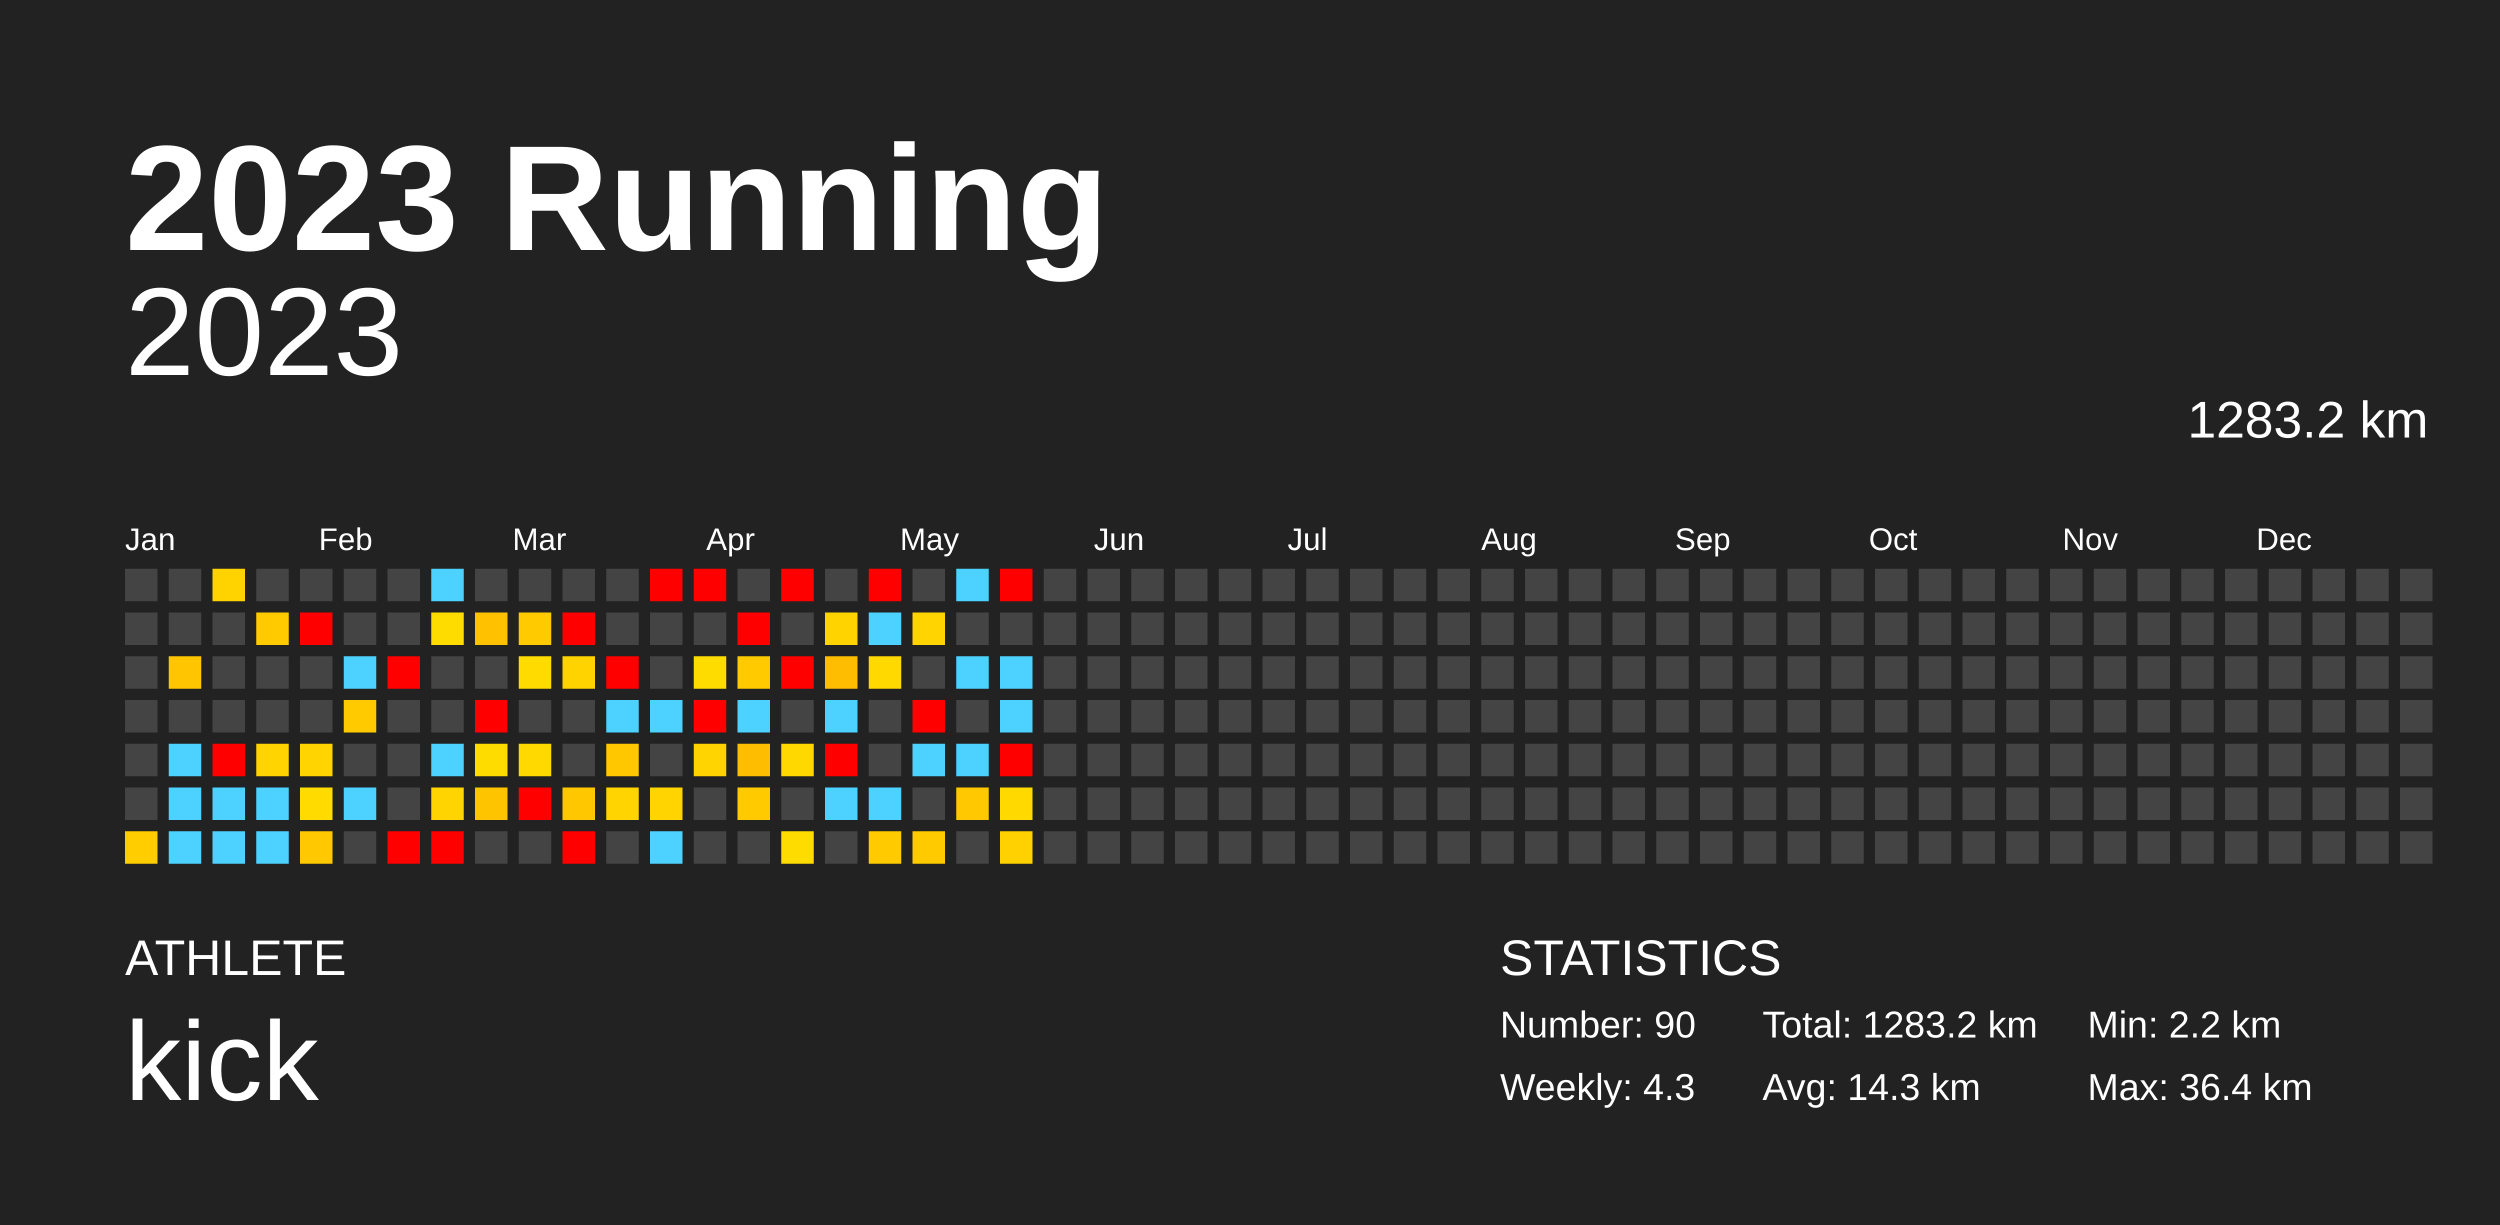
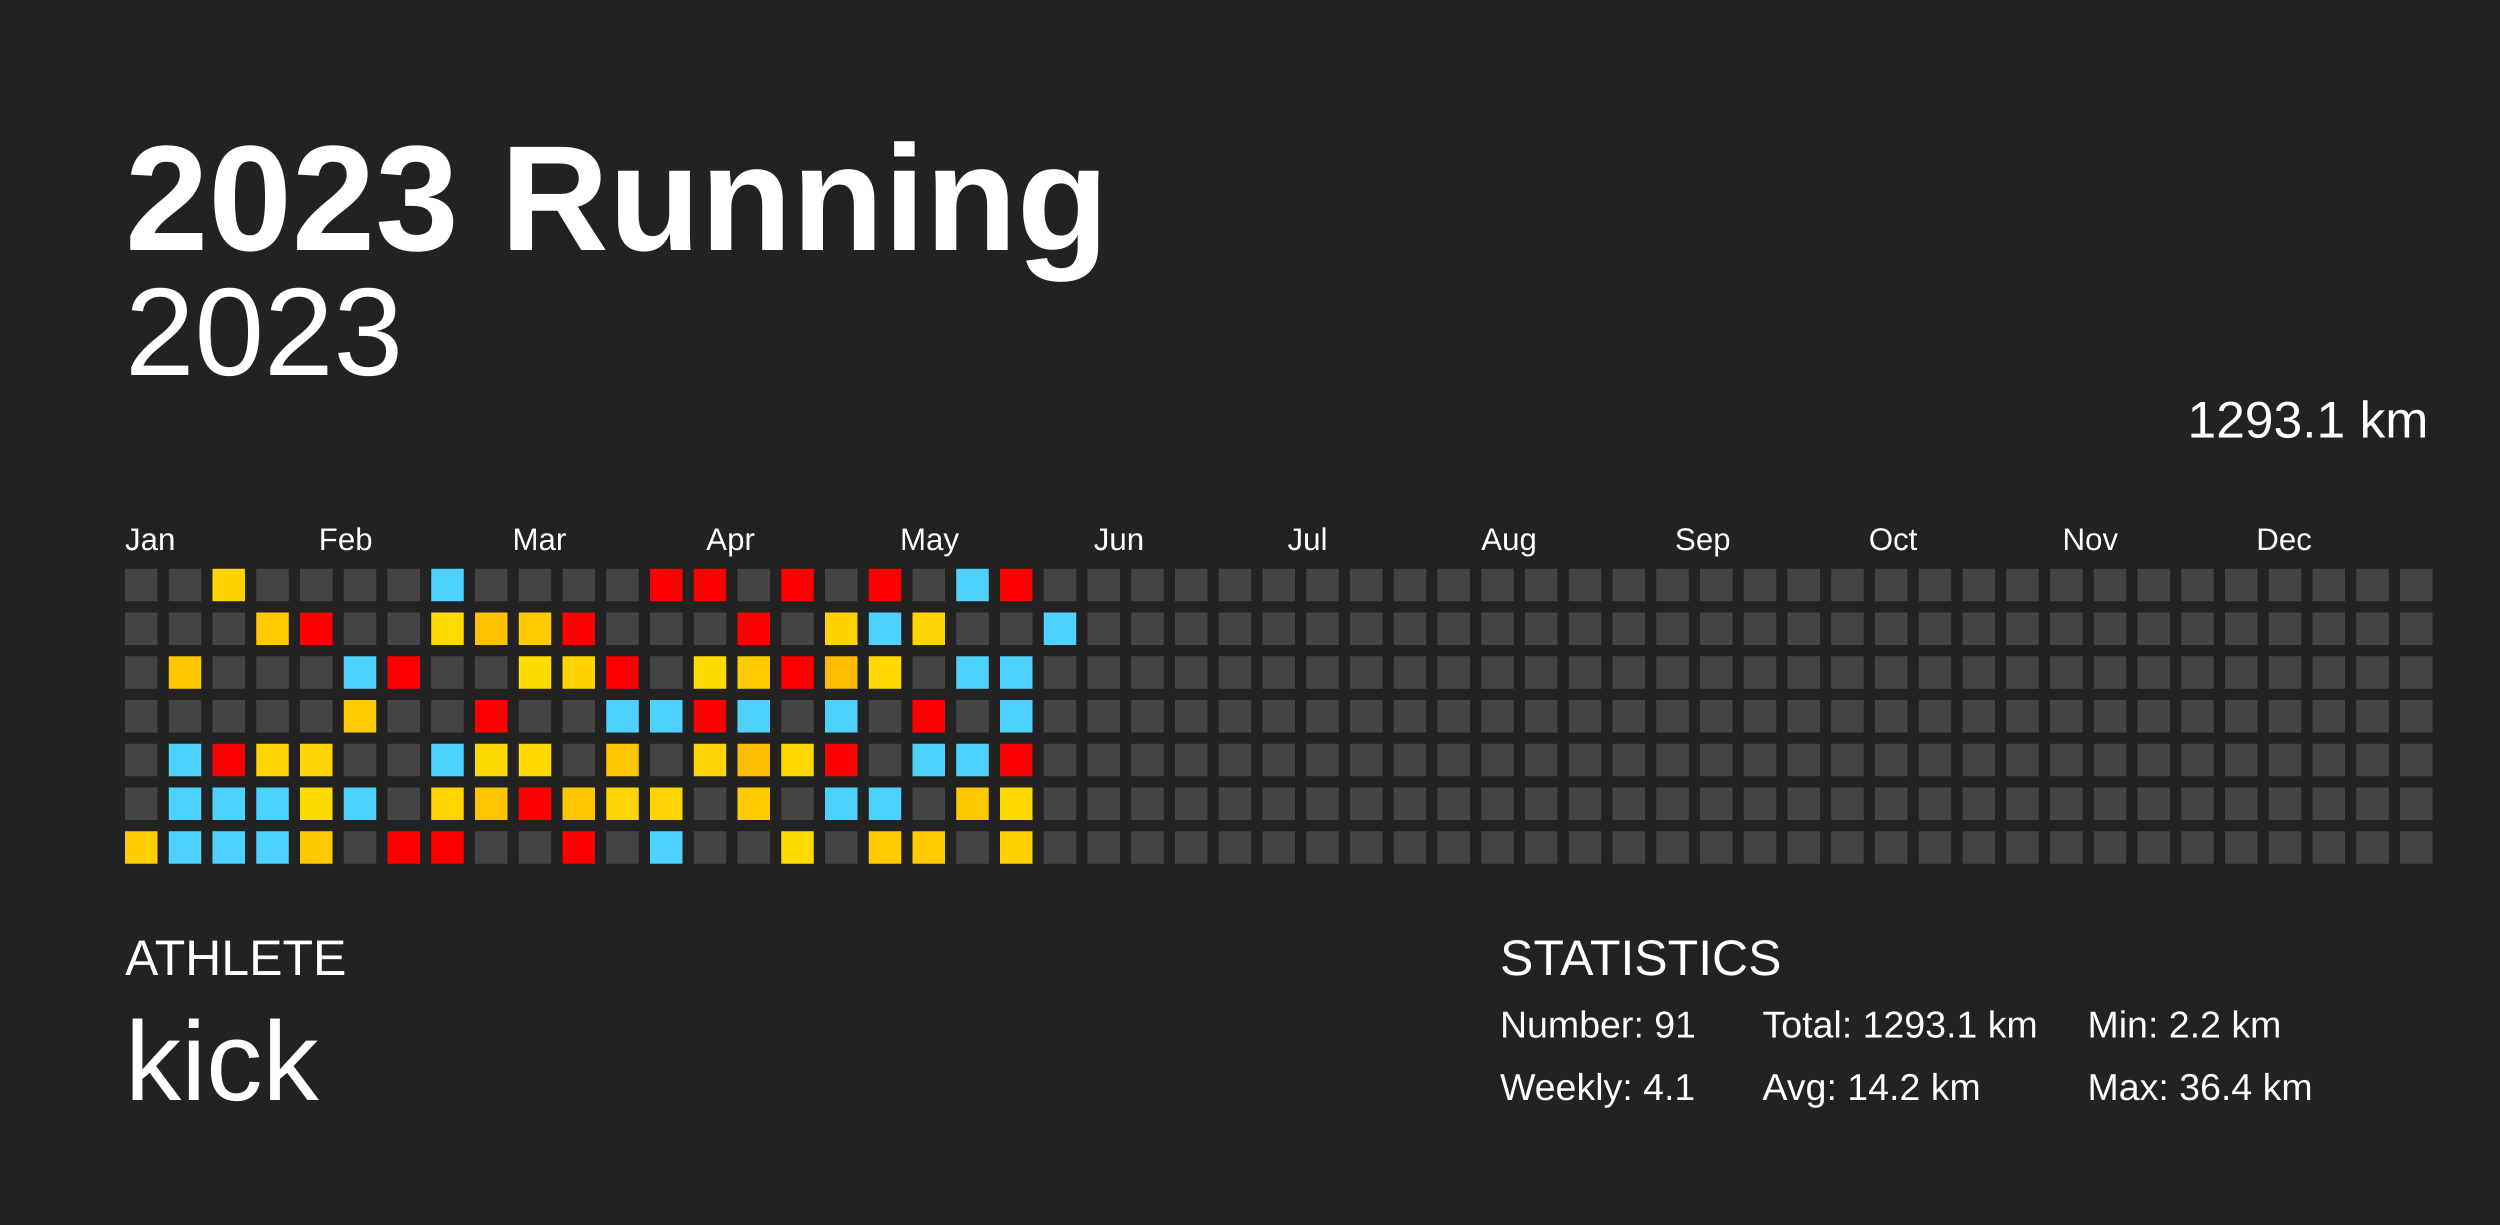
<svg xmlns="http://www.w3.org/2000/svg" baseProfile="full" height="98mm" version="1.1" viewBox="0,0,200,98" width="200mm">
  <defs />
  <rect fill="#222222" height="98" width="200" x="0" y="0" />
  <text fill="#FFFFFF" style="font-size:12px; font-family:Arial; font-weight:bold;" x="10" y="20">2023 Running</text>
  <text fill="#FFFFFF" style="font-size:4px; font-family:Arial" x="10" y="78">ATHLETE</text>
  <text fill="#FFFFFF" style="font-size:9px; font-family:Arial" x="10" y="88">kick</text>
  <text fill="#FFFFFF" style="font-size:4px; font-family:Arial" x="120" y="78">STATISTICS</text>
-   <text fill="#FFFFFF" style="font-size:3px; font-family:Arial" x="120" y="83">Number: 90</text>
-   <text fill="#FFFFFF" style="font-size:3px; font-family:Arial" x="120" y="88">Weekly: 4.3</text>
-   <text fill="#FFFFFF" style="font-size:3px; font-family:Arial" x="141" y="83">Total: 1283.2 km</text>
-   <text fill="#FFFFFF" style="font-size:3px; font-family:Arial" x="141" y="88">Avg: 14.3 km</text>
+   <text fill="#FFFFFF" style="font-size:3px; font-family:Arial" x="120" y="83">Number: 91</text>
+   <text fill="#FFFFFF" style="font-size:3px; font-family:Arial" x="120" y="88">Weekly: 4.1</text>
+   <text fill="#FFFFFF" style="font-size:3px; font-family:Arial" x="141" y="83">Total: 1293.1 km</text>
+   <text fill="#FFFFFF" style="font-size:3px; font-family:Arial" x="141" y="88">Avg: 14.2 km</text>
  <text fill="#FFFFFF" style="font-size:3px; font-family:Arial" x="167" y="83">Min: 2.2 km</text>
  <text fill="#FFFFFF" style="font-size:3px; font-family:Arial" x="167" y="88">Max: 36.4 km</text>
  <text alignment-baseline="hanging" fill="#FFFFFF" style="font-size:10.0px; font-family:Arial;" x="10" y="30">2023</text>
-   <text alignment-baseline="hanging" fill="#FFFFFF" style="font-size:4.125px; font-family:Arial;" x="175" y="35">1283.2 km</text>
+   <text alignment-baseline="hanging" fill="#FFFFFF" style="font-size:4.125px; font-family:Arial;" x="175" y="35">1293.1 km</text>
  <text fill="#FFFFFF" style="font-size:2.5px; font-family:Arial" x="10.0" y="44">Jan</text>
  <text fill="#FFFFFF" style="font-size:2.5px; font-family:Arial" x="25.5" y="44">Feb</text>
  <text fill="#FFFFFF" style="font-size:2.5px; font-family:Arial" x="41.0" y="44">Mar</text>
  <text fill="#FFFFFF" style="font-size:2.5px; font-family:Arial" x="56.5" y="44">Apr</text>
  <text fill="#FFFFFF" style="font-size:2.5px; font-family:Arial" x="72.0" y="44">May</text>
  <text fill="#FFFFFF" style="font-size:2.5px; font-family:Arial" x="87.5" y="44">Jun</text>
  <text fill="#FFFFFF" style="font-size:2.5px; font-family:Arial" x="103.0" y="44">Jul</text>
  <text fill="#FFFFFF" style="font-size:2.5px; font-family:Arial" x="118.5" y="44">Aug</text>
  <text fill="#FFFFFF" style="font-size:2.5px; font-family:Arial" x="134.0" y="44">Sep</text>
  <text fill="#FFFFFF" style="font-size:2.5px; font-family:Arial" x="149.5" y="44">Oct</text>
  <text fill="#FFFFFF" style="font-size:2.5px; font-family:Arial" x="165.0" y="44">Nov</text>
  <text fill="#FFFFFF" style="font-size:2.5px; font-family:Arial" x="180.5" y="44">Dec</text>
  <rect fill="#444444" height="2.6" width="2.6" x="10.0" y="45.5" />
  <rect fill="#444444" height="2.6" width="2.6" x="10.0" y="49.0" />
  <rect fill="#444444" height="2.6" width="2.6" x="10.0" y="52.5" />
  <rect fill="#444444" height="2.6" width="2.6" x="10.0" y="56.0" />
  <rect fill="#444444" height="2.6" width="2.6" x="10.0" y="59.5" />
  <rect fill="#444444" height="2.6" width="2.6" x="10.0" y="63.0" />
  <rect fill="#ffcd00" height="2.6" width="2.6" x="10.0" y="66.5" />
  <rect fill="#444444" height="2.6" width="2.6" x="13.5" y="45.5" />
  <rect fill="#444444" height="2.6" width="2.6" x="13.5" y="49.0" />
  <rect fill="#ffc600" height="2.6" width="2.6" x="13.5" y="52.5" />
  <rect fill="#444444" height="2.6" width="2.6" x="13.5" y="56.0" />
  <rect fill="#4dd2ff" height="2.6" width="2.6" x="13.5" y="59.5" />
  <rect fill="#4dd2ff" height="2.6" width="2.6" x="13.5" y="63.0" />
  <rect fill="#4dd2ff" height="2.6" width="2.6" x="13.5" y="66.5" />
  <rect fill="#ffd300" height="2.6" width="2.6" x="17.0" y="45.5" />
  <rect fill="#444444" height="2.6" width="2.6" x="17.0" y="49.0" />
  <rect fill="#444444" height="2.6" width="2.6" x="17.0" y="52.5" />
  <rect fill="#444444" height="2.6" width="2.6" x="17.0" y="56.0" />
  <rect fill="red" height="2.6" width="2.6" x="17.0" y="59.5" />
  <rect fill="#4dd2ff" height="2.6" width="2.6" x="17.0" y="63.0" />
  <rect fill="#4dd2ff" height="2.6" width="2.6" x="17.0" y="66.5" />
  <rect fill="#444444" height="2.6" width="2.6" x="20.5" y="45.5" />
  <rect fill="#ffca00" height="2.6" width="2.6" x="20.5" y="49.0" />
  <rect fill="#444444" height="2.6" width="2.6" x="20.5" y="52.5" />
  <rect fill="#444444" height="2.6" width="2.6" x="20.5" y="56.0" />
  <rect fill="#ffd400" height="2.6" width="2.6" x="20.5" y="59.5" />
  <rect fill="#4dd2ff" height="2.6" width="2.6" x="20.5" y="63.0" />
  <rect fill="#4dd2ff" height="2.6" width="2.6" x="20.5" y="66.5" />
  <rect fill="#444444" height="2.6" width="2.6" x="24.0" y="45.5" />
  <rect fill="red" height="2.6" width="2.6" x="24.0" y="49.0" />
  <rect fill="#444444" height="2.6" width="2.6" x="24.0" y="52.5" />
  <rect fill="#444444" height="2.6" width="2.6" x="24.0" y="56.0" />
  <rect fill="#ffd400" height="2.6" width="2.6" x="24.0" y="59.5" />
  <rect fill="#ffdb00" height="2.6" width="2.6" x="24.0" y="63.0" />
  <rect fill="#ffc800" height="2.6" width="2.6" x="24.0" y="66.5" />
  <rect fill="#444444" height="2.6" width="2.6" x="27.5" y="45.5" />
  <rect fill="#444444" height="2.6" width="2.6" x="27.5" y="49.0" />
  <rect fill="#4dd2ff" height="2.6" width="2.6" x="27.5" y="52.5" />
  <rect fill="#ffcb00" height="2.6" width="2.6" x="27.5" y="56.0" />
  <rect fill="#444444" height="2.6" width="2.6" x="27.5" y="59.5" />
  <rect fill="#4dd2ff" height="2.6" width="2.6" x="27.5" y="63.0" />
  <rect fill="#444444" height="2.6" width="2.6" x="27.5" y="66.5" />
  <rect fill="#444444" height="2.6" width="2.6" x="31.0" y="45.5" />
  <rect fill="#444444" height="2.6" width="2.6" x="31.0" y="49.0" />
  <rect fill="red" height="2.6" width="2.6" x="31.0" y="52.5" />
  <rect fill="#444444" height="2.6" width="2.6" x="31.0" y="56.0" />
  <rect fill="#444444" height="2.6" width="2.6" x="31.0" y="59.5" />
  <rect fill="#444444" height="2.6" width="2.6" x="31.0" y="63.0" />
  <rect fill="red" height="2.6" width="2.6" x="31.0" y="66.5" />
  <rect fill="#4dd2ff" height="2.6" width="2.6" x="34.5" y="45.5" />
  <rect fill="#ffdc00" height="2.6" width="2.6" x="34.5" y="49.0" />
  <rect fill="#444444" height="2.6" width="2.6" x="34.5" y="52.5" />
  <rect fill="#444444" height="2.6" width="2.6" x="34.5" y="56.0" />
  <rect fill="#4dd2ff" height="2.6" width="2.6" x="34.5" y="59.5" />
  <rect fill="#ffd400" height="2.6" width="2.6" x="34.5" y="63.0" />
  <rect fill="red" height="2.6" width="2.6" x="34.5" y="66.5" />
  <rect fill="#444444" height="2.6" width="2.6" x="38.0" y="45.5" />
  <rect fill="#ffc100" height="2.6" width="2.6" x="38.0" y="49.0" />
  <rect fill="#444444" height="2.6" width="2.6" x="38.0" y="52.5" />
  <rect fill="red" height="2.6" width="2.6" x="38.0" y="56.0" />
  <rect fill="#ffdc00" height="2.6" width="2.6" x="38.0" y="59.5" />
  <rect fill="#ffc400" height="2.6" width="2.6" x="38.0" y="63.0" />
  <rect fill="#444444" height="2.6" width="2.6" x="38.0" y="66.5" />
  <rect fill="#444444" height="2.6" width="2.6" x="41.5" y="45.5" />
  <rect fill="#ffcb00" height="2.6" width="2.6" x="41.5" y="49.0" />
  <rect fill="#ffdb00" height="2.6" width="2.6" x="41.5" y="52.5" />
  <rect fill="#444444" height="2.6" width="2.6" x="41.5" y="56.0" />
  <rect fill="#ffd900" height="2.6" width="2.6" x="41.5" y="59.5" />
  <rect fill="red" height="2.6" width="2.6" x="41.5" y="63.0" />
  <rect fill="#444444" height="2.6" width="2.6" x="41.5" y="66.5" />
  <rect fill="#444444" height="2.6" width="2.6" x="45.0" y="45.5" />
  <rect fill="red" height="2.6" width="2.6" x="45.0" y="49.0" />
  <rect fill="#ffd300" height="2.6" width="2.6" x="45.0" y="52.5" />
  <rect fill="#444444" height="2.6" width="2.6" x="45.0" y="56.0" />
  <rect fill="#444444" height="2.6" width="2.6" x="45.0" y="59.5" />
  <rect fill="#ffc700" height="2.6" width="2.6" x="45.0" y="63.0" />
  <rect fill="red" height="2.6" width="2.6" x="45.0" y="66.5" />
  <rect fill="#444444" height="2.6" width="2.6" x="48.5" y="45.5" />
  <rect fill="#444444" height="2.6" width="2.6" x="48.5" y="49.0" />
  <rect fill="red" height="2.6" width="2.6" x="48.5" y="52.5" />
  <rect fill="#4dd2ff" height="2.6" width="2.6" x="48.5" y="56.0" />
  <rect fill="#ffc700" height="2.6" width="2.6" x="48.5" y="59.5" />
  <rect fill="#ffd400" height="2.6" width="2.6" x="48.5" y="63.0" />
  <rect fill="#444444" height="2.6" width="2.6" x="48.5" y="66.5" />
  <rect fill="red" height="2.6" width="2.6" x="52.0" y="45.5" />
  <rect fill="#444444" height="2.6" width="2.6" x="52.0" y="49.0" />
  <rect fill="#444444" height="2.6" width="2.6" x="52.0" y="52.5" />
  <rect fill="#4dd2ff" height="2.6" width="2.6" x="52.0" y="56.0" />
  <rect fill="#444444" height="2.6" width="2.6" x="52.0" y="59.5" />
  <rect fill="#ffd400" height="2.6" width="2.6" x="52.0" y="63.0" />
  <rect fill="#4dd2ff" height="2.6" width="2.6" x="52.0" y="66.5" />
  <rect fill="red" height="2.6" width="2.6" x="55.5" y="45.5" />
  <rect fill="#444444" height="2.6" width="2.6" x="55.5" y="49.0" />
  <rect fill="#ffdc00" height="2.6" width="2.6" x="55.5" y="52.5" />
  <rect fill="red" height="2.6" width="2.6" x="55.5" y="56.0" />
  <rect fill="#ffd400" height="2.6" width="2.6" x="55.5" y="59.5" />
  <rect fill="#444444" height="2.6" width="2.6" x="55.5" y="63.0" />
  <rect fill="#444444" height="2.6" width="2.6" x="55.5" y="66.5" />
  <rect fill="#444444" height="2.6" width="2.6" x="59.0" y="45.5" />
  <rect fill="red" height="2.6" width="2.6" x="59.0" y="49.0" />
  <rect fill="#ffcb00" height="2.6" width="2.6" x="59.0" y="52.5" />
  <rect fill="#4dd2ff" height="2.6" width="2.6" x="59.0" y="56.0" />
  <rect fill="#ffbd00" height="2.6" width="2.6" x="59.0" y="59.5" />
  <rect fill="#ffcb00" height="2.6" width="2.6" x="59.0" y="63.0" />
  <rect fill="#444444" height="2.6" width="2.6" x="59.0" y="66.5" />
  <rect fill="red" height="2.6" width="2.6" x="62.5" y="45.5" />
  <rect fill="#444444" height="2.6" width="2.6" x="62.5" y="49.0" />
  <rect fill="red" height="2.6" width="2.6" x="62.5" y="52.5" />
  <rect fill="#444444" height="2.6" width="2.6" x="62.5" y="56.0" />
  <rect fill="#ffd800" height="2.6" width="2.6" x="62.5" y="59.5" />
  <rect fill="#444444" height="2.6" width="2.6" x="62.5" y="63.0" />
  <rect fill="#ffdc00" height="2.6" width="2.6" x="62.5" y="66.5" />
  <rect fill="#444444" height="2.6" width="2.6" x="66.0" y="45.5" />
  <rect fill="#ffd300" height="2.6" width="2.6" x="66.0" y="49.0" />
  <rect fill="#ffbd00" height="2.6" width="2.6" x="66.0" y="52.5" />
  <rect fill="#4dd2ff" height="2.6" width="2.6" x="66.0" y="56.0" />
  <rect fill="red" height="2.6" width="2.6" x="66.0" y="59.5" />
  <rect fill="#4dd2ff" height="2.6" width="2.6" x="66.0" y="63.0" />
  <rect fill="#444444" height="2.6" width="2.6" x="66.0" y="66.5" />
  <rect fill="red" height="2.6" width="2.6" x="69.5" y="45.5" />
  <rect fill="#4dd2ff" height="2.6" width="2.6" x="69.5" y="49.0" />
  <rect fill="#ffd900" height="2.6" width="2.6" x="69.5" y="52.5" />
  <rect fill="#444444" height="2.6" width="2.6" x="69.5" y="56.0" />
  <rect fill="#444444" height="2.6" width="2.6" x="69.5" y="59.5" />
  <rect fill="#4dd2ff" height="2.6" width="2.6" x="69.5" y="63.0" />
  <rect fill="#ffcb00" height="2.6" width="2.6" x="69.5" y="66.5" />
  <rect fill="#444444" height="2.6" width="2.6" x="73.0" y="45.5" />
  <rect fill="#ffd400" height="2.6" width="2.6" x="73.0" y="49.0" />
  <rect fill="#444444" height="2.6" width="2.6" x="73.0" y="52.5" />
  <rect fill="red" height="2.6" width="2.6" x="73.0" y="56.0" />
  <rect fill="#4dd2ff" height="2.6" width="2.6" x="73.0" y="59.5" />
  <rect fill="#444444" height="2.6" width="2.6" x="73.0" y="63.0" />
  <rect fill="#ffcb00" height="2.6" width="2.6" x="73.0" y="66.5" />
  <rect fill="#4dd2ff" height="2.6" width="2.6" x="76.5" y="45.5" />
  <rect fill="#444444" height="2.6" width="2.6" x="76.5" y="49.0" />
  <rect fill="#4dd2ff" height="2.6" width="2.6" x="76.5" y="52.5" />
  <rect fill="#444444" height="2.6" width="2.6" x="76.5" y="56.0" />
  <rect fill="#4dd2ff" height="2.6" width="2.6" x="76.5" y="59.5" />
  <rect fill="#ffc800" height="2.6" width="2.6" x="76.5" y="63.0" />
  <rect fill="#444444" height="2.6" width="2.6" x="76.5" y="66.5" />
  <rect fill="red" height="2.6" width="2.6" x="80.0" y="45.5" />
  <rect fill="#444444" height="2.6" width="2.6" x="80.0" y="49.0" />
  <rect fill="#4dd2ff" height="2.6" width="2.6" x="80.0" y="52.5" />
  <rect fill="#4dd2ff" height="2.6" width="2.6" x="80.0" y="56.0" />
  <rect fill="red" height="2.6" width="2.6" x="80.0" y="59.5" />
  <rect fill="#ffd900" height="2.6" width="2.6" x="80.0" y="63.0" />
  <rect fill="#ffd100" height="2.6" width="2.6" x="80.0" y="66.5" />
  <rect fill="#444444" height="2.6" width="2.6" x="83.5" y="45.5" />
-   <rect fill="#444444" height="2.6" width="2.6" x="83.5" y="49.0" />
+   <rect fill="#4dd2ff" height="2.6" width="2.6" x="83.5" y="49.0" />
  <rect fill="#444444" height="2.6" width="2.6" x="83.5" y="52.5" />
  <rect fill="#444444" height="2.6" width="2.6" x="83.5" y="56.0" />
  <rect fill="#444444" height="2.6" width="2.6" x="83.5" y="59.5" />
  <rect fill="#444444" height="2.6" width="2.6" x="83.5" y="63.0" />
  <rect fill="#444444" height="2.6" width="2.6" x="83.5" y="66.5" />
  <rect fill="#444444" height="2.6" width="2.6" x="87.0" y="45.5" />
  <rect fill="#444444" height="2.6" width="2.6" x="87.0" y="49.0" />
  <rect fill="#444444" height="2.6" width="2.6" x="87.0" y="52.5" />
  <rect fill="#444444" height="2.6" width="2.6" x="87.0" y="56.0" />
  <rect fill="#444444" height="2.6" width="2.6" x="87.0" y="59.5" />
  <rect fill="#444444" height="2.6" width="2.6" x="87.0" y="63.0" />
  <rect fill="#444444" height="2.6" width="2.6" x="87.0" y="66.5" />
  <rect fill="#444444" height="2.6" width="2.6" x="90.5" y="45.5" />
  <rect fill="#444444" height="2.6" width="2.6" x="90.5" y="49.0" />
  <rect fill="#444444" height="2.6" width="2.6" x="90.5" y="52.5" />
  <rect fill="#444444" height="2.6" width="2.6" x="90.5" y="56.0" />
  <rect fill="#444444" height="2.6" width="2.6" x="90.5" y="59.5" />
  <rect fill="#444444" height="2.6" width="2.6" x="90.5" y="63.0" />
  <rect fill="#444444" height="2.6" width="2.6" x="90.5" y="66.5" />
  <rect fill="#444444" height="2.6" width="2.6" x="94.0" y="45.5" />
  <rect fill="#444444" height="2.6" width="2.6" x="94.0" y="49.0" />
  <rect fill="#444444" height="2.6" width="2.6" x="94.0" y="52.5" />
  <rect fill="#444444" height="2.6" width="2.6" x="94.0" y="56.0" />
  <rect fill="#444444" height="2.6" width="2.6" x="94.0" y="59.5" />
  <rect fill="#444444" height="2.6" width="2.6" x="94.0" y="63.0" />
  <rect fill="#444444" height="2.6" width="2.6" x="94.0" y="66.5" />
  <rect fill="#444444" height="2.6" width="2.6" x="97.5" y="45.5" />
  <rect fill="#444444" height="2.6" width="2.6" x="97.5" y="49.0" />
  <rect fill="#444444" height="2.6" width="2.6" x="97.5" y="52.5" />
  <rect fill="#444444" height="2.6" width="2.6" x="97.5" y="56.0" />
  <rect fill="#444444" height="2.6" width="2.6" x="97.5" y="59.5" />
  <rect fill="#444444" height="2.6" width="2.6" x="97.5" y="63.0" />
  <rect fill="#444444" height="2.6" width="2.6" x="97.5" y="66.5" />
  <rect fill="#444444" height="2.6" width="2.6" x="101.0" y="45.5" />
  <rect fill="#444444" height="2.6" width="2.6" x="101.0" y="49.0" />
  <rect fill="#444444" height="2.6" width="2.6" x="101.0" y="52.5" />
  <rect fill="#444444" height="2.6" width="2.6" x="101.0" y="56.0" />
  <rect fill="#444444" height="2.6" width="2.6" x="101.0" y="59.5" />
  <rect fill="#444444" height="2.6" width="2.6" x="101.0" y="63.0" />
  <rect fill="#444444" height="2.6" width="2.6" x="101.0" y="66.5" />
  <rect fill="#444444" height="2.6" width="2.6" x="104.5" y="45.5" />
  <rect fill="#444444" height="2.6" width="2.6" x="104.5" y="49.0" />
  <rect fill="#444444" height="2.6" width="2.6" x="104.5" y="52.5" />
  <rect fill="#444444" height="2.6" width="2.6" x="104.5" y="56.0" />
  <rect fill="#444444" height="2.6" width="2.6" x="104.5" y="59.5" />
  <rect fill="#444444" height="2.6" width="2.6" x="104.5" y="63.0" />
  <rect fill="#444444" height="2.6" width="2.6" x="104.5" y="66.5" />
  <rect fill="#444444" height="2.6" width="2.6" x="108.0" y="45.5" />
  <rect fill="#444444" height="2.6" width="2.6" x="108.0" y="49.0" />
  <rect fill="#444444" height="2.6" width="2.6" x="108.0" y="52.5" />
  <rect fill="#444444" height="2.6" width="2.6" x="108.0" y="56.0" />
  <rect fill="#444444" height="2.6" width="2.6" x="108.0" y="59.5" />
  <rect fill="#444444" height="2.6" width="2.6" x="108.0" y="63.0" />
  <rect fill="#444444" height="2.6" width="2.6" x="108.0" y="66.5" />
  <rect fill="#444444" height="2.6" width="2.6" x="111.5" y="45.5" />
  <rect fill="#444444" height="2.6" width="2.6" x="111.5" y="49.0" />
  <rect fill="#444444" height="2.6" width="2.6" x="111.5" y="52.5" />
  <rect fill="#444444" height="2.6" width="2.6" x="111.5" y="56.0" />
  <rect fill="#444444" height="2.6" width="2.6" x="111.5" y="59.5" />
  <rect fill="#444444" height="2.6" width="2.6" x="111.5" y="63.0" />
  <rect fill="#444444" height="2.6" width="2.6" x="111.5" y="66.5" />
  <rect fill="#444444" height="2.6" width="2.6" x="115.0" y="45.5" />
  <rect fill="#444444" height="2.6" width="2.6" x="115.0" y="49.0" />
  <rect fill="#444444" height="2.6" width="2.6" x="115.0" y="52.5" />
  <rect fill="#444444" height="2.6" width="2.6" x="115.0" y="56.0" />
  <rect fill="#444444" height="2.6" width="2.6" x="115.0" y="59.5" />
  <rect fill="#444444" height="2.6" width="2.6" x="115.0" y="63.0" />
  <rect fill="#444444" height="2.6" width="2.6" x="115.0" y="66.5" />
  <rect fill="#444444" height="2.6" width="2.6" x="118.5" y="45.5" />
  <rect fill="#444444" height="2.6" width="2.6" x="118.5" y="49.0" />
  <rect fill="#444444" height="2.6" width="2.6" x="118.5" y="52.5" />
  <rect fill="#444444" height="2.6" width="2.6" x="118.5" y="56.0" />
  <rect fill="#444444" height="2.6" width="2.6" x="118.5" y="59.5" />
  <rect fill="#444444" height="2.6" width="2.6" x="118.5" y="63.0" />
  <rect fill="#444444" height="2.6" width="2.6" x="118.5" y="66.5" />
  <rect fill="#444444" height="2.6" width="2.6" x="122.0" y="45.5" />
  <rect fill="#444444" height="2.6" width="2.6" x="122.0" y="49.0" />
  <rect fill="#444444" height="2.6" width="2.6" x="122.0" y="52.5" />
  <rect fill="#444444" height="2.6" width="2.6" x="122.0" y="56.0" />
  <rect fill="#444444" height="2.6" width="2.6" x="122.0" y="59.5" />
  <rect fill="#444444" height="2.6" width="2.6" x="122.0" y="63.0" />
  <rect fill="#444444" height="2.6" width="2.6" x="122.0" y="66.5" />
  <rect fill="#444444" height="2.6" width="2.6" x="125.5" y="45.5" />
  <rect fill="#444444" height="2.6" width="2.6" x="125.5" y="49.0" />
  <rect fill="#444444" height="2.6" width="2.6" x="125.5" y="52.5" />
  <rect fill="#444444" height="2.6" width="2.6" x="125.5" y="56.0" />
  <rect fill="#444444" height="2.6" width="2.6" x="125.5" y="59.5" />
  <rect fill="#444444" height="2.6" width="2.6" x="125.5" y="63.0" />
  <rect fill="#444444" height="2.6" width="2.6" x="125.5" y="66.5" />
  <rect fill="#444444" height="2.6" width="2.6" x="129.0" y="45.5" />
  <rect fill="#444444" height="2.6" width="2.6" x="129.0" y="49.0" />
  <rect fill="#444444" height="2.6" width="2.6" x="129.0" y="52.5" />
  <rect fill="#444444" height="2.6" width="2.6" x="129.0" y="56.0" />
  <rect fill="#444444" height="2.6" width="2.6" x="129.0" y="59.5" />
  <rect fill="#444444" height="2.6" width="2.6" x="129.0" y="63.0" />
  <rect fill="#444444" height="2.6" width="2.6" x="129.0" y="66.5" />
  <rect fill="#444444" height="2.6" width="2.6" x="132.5" y="45.5" />
  <rect fill="#444444" height="2.6" width="2.6" x="132.5" y="49.0" />
  <rect fill="#444444" height="2.6" width="2.6" x="132.5" y="52.5" />
  <rect fill="#444444" height="2.6" width="2.6" x="132.5" y="56.0" />
  <rect fill="#444444" height="2.6" width="2.6" x="132.5" y="59.5" />
  <rect fill="#444444" height="2.6" width="2.6" x="132.5" y="63.0" />
  <rect fill="#444444" height="2.6" width="2.6" x="132.5" y="66.5" />
  <rect fill="#444444" height="2.6" width="2.6" x="136.0" y="45.5" />
  <rect fill="#444444" height="2.6" width="2.6" x="136.0" y="49.0" />
  <rect fill="#444444" height="2.6" width="2.6" x="136.0" y="52.5" />
  <rect fill="#444444" height="2.6" width="2.6" x="136.0" y="56.0" />
  <rect fill="#444444" height="2.6" width="2.6" x="136.0" y="59.5" />
  <rect fill="#444444" height="2.6" width="2.6" x="136.0" y="63.0" />
  <rect fill="#444444" height="2.6" width="2.6" x="136.0" y="66.5" />
  <rect fill="#444444" height="2.6" width="2.6" x="139.5" y="45.5" />
  <rect fill="#444444" height="2.6" width="2.6" x="139.5" y="49.0" />
  <rect fill="#444444" height="2.6" width="2.6" x="139.5" y="52.5" />
  <rect fill="#444444" height="2.6" width="2.6" x="139.5" y="56.0" />
  <rect fill="#444444" height="2.6" width="2.6" x="139.5" y="59.5" />
  <rect fill="#444444" height="2.6" width="2.6" x="139.5" y="63.0" />
  <rect fill="#444444" height="2.6" width="2.6" x="139.5" y="66.5" />
  <rect fill="#444444" height="2.6" width="2.6" x="143.0" y="45.5" />
  <rect fill="#444444" height="2.6" width="2.6" x="143.0" y="49.0" />
  <rect fill="#444444" height="2.6" width="2.6" x="143.0" y="52.5" />
  <rect fill="#444444" height="2.6" width="2.6" x="143.0" y="56.0" />
  <rect fill="#444444" height="2.6" width="2.6" x="143.0" y="59.5" />
  <rect fill="#444444" height="2.6" width="2.6" x="143.0" y="63.0" />
  <rect fill="#444444" height="2.6" width="2.6" x="143.0" y="66.5" />
  <rect fill="#444444" height="2.6" width="2.6" x="146.5" y="45.5" />
  <rect fill="#444444" height="2.6" width="2.6" x="146.5" y="49.0" />
  <rect fill="#444444" height="2.6" width="2.6" x="146.5" y="52.5" />
  <rect fill="#444444" height="2.6" width="2.6" x="146.5" y="56.0" />
  <rect fill="#444444" height="2.6" width="2.6" x="146.5" y="59.5" />
  <rect fill="#444444" height="2.6" width="2.6" x="146.5" y="63.0" />
  <rect fill="#444444" height="2.6" width="2.6" x="146.5" y="66.5" />
  <rect fill="#444444" height="2.6" width="2.6" x="150.0" y="45.5" />
  <rect fill="#444444" height="2.6" width="2.6" x="150.0" y="49.0" />
  <rect fill="#444444" height="2.6" width="2.6" x="150.0" y="52.5" />
  <rect fill="#444444" height="2.6" width="2.6" x="150.0" y="56.0" />
  <rect fill="#444444" height="2.6" width="2.6" x="150.0" y="59.5" />
  <rect fill="#444444" height="2.6" width="2.6" x="150.0" y="63.0" />
  <rect fill="#444444" height="2.6" width="2.6" x="150.0" y="66.5" />
  <rect fill="#444444" height="2.6" width="2.6" x="153.5" y="45.5" />
  <rect fill="#444444" height="2.6" width="2.6" x="153.5" y="49.0" />
  <rect fill="#444444" height="2.6" width="2.6" x="153.5" y="52.5" />
  <rect fill="#444444" height="2.6" width="2.6" x="153.5" y="56.0" />
  <rect fill="#444444" height="2.6" width="2.6" x="153.5" y="59.5" />
  <rect fill="#444444" height="2.6" width="2.6" x="153.5" y="63.0" />
  <rect fill="#444444" height="2.6" width="2.6" x="153.5" y="66.5" />
  <rect fill="#444444" height="2.6" width="2.6" x="157.0" y="45.5" />
  <rect fill="#444444" height="2.6" width="2.6" x="157.0" y="49.0" />
  <rect fill="#444444" height="2.6" width="2.6" x="157.0" y="52.5" />
  <rect fill="#444444" height="2.6" width="2.6" x="157.0" y="56.0" />
  <rect fill="#444444" height="2.6" width="2.6" x="157.0" y="59.5" />
  <rect fill="#444444" height="2.6" width="2.6" x="157.0" y="63.0" />
  <rect fill="#444444" height="2.6" width="2.6" x="157.0" y="66.5" />
  <rect fill="#444444" height="2.6" width="2.6" x="160.5" y="45.5" />
  <rect fill="#444444" height="2.6" width="2.6" x="160.5" y="49.0" />
  <rect fill="#444444" height="2.6" width="2.6" x="160.5" y="52.5" />
  <rect fill="#444444" height="2.6" width="2.6" x="160.5" y="56.0" />
  <rect fill="#444444" height="2.6" width="2.6" x="160.5" y="59.5" />
  <rect fill="#444444" height="2.6" width="2.6" x="160.5" y="63.0" />
  <rect fill="#444444" height="2.6" width="2.6" x="160.5" y="66.5" />
  <rect fill="#444444" height="2.6" width="2.6" x="164.0" y="45.5" />
  <rect fill="#444444" height="2.6" width="2.6" x="164.0" y="49.0" />
  <rect fill="#444444" height="2.6" width="2.6" x="164.0" y="52.5" />
  <rect fill="#444444" height="2.6" width="2.6" x="164.0" y="56.0" />
  <rect fill="#444444" height="2.6" width="2.6" x="164.0" y="59.5" />
  <rect fill="#444444" height="2.6" width="2.6" x="164.0" y="63.0" />
  <rect fill="#444444" height="2.6" width="2.6" x="164.0" y="66.5" />
  <rect fill="#444444" height="2.6" width="2.6" x="167.5" y="45.5" />
  <rect fill="#444444" height="2.6" width="2.6" x="167.5" y="49.0" />
  <rect fill="#444444" height="2.6" width="2.6" x="167.5" y="52.5" />
  <rect fill="#444444" height="2.6" width="2.6" x="167.5" y="56.0" />
  <rect fill="#444444" height="2.6" width="2.6" x="167.5" y="59.5" />
  <rect fill="#444444" height="2.6" width="2.6" x="167.5" y="63.0" />
  <rect fill="#444444" height="2.6" width="2.6" x="167.5" y="66.5" />
  <rect fill="#444444" height="2.6" width="2.6" x="171.0" y="45.5" />
  <rect fill="#444444" height="2.6" width="2.6" x="171.0" y="49.0" />
  <rect fill="#444444" height="2.6" width="2.6" x="171.0" y="52.5" />
  <rect fill="#444444" height="2.6" width="2.6" x="171.0" y="56.0" />
  <rect fill="#444444" height="2.6" width="2.6" x="171.0" y="59.5" />
  <rect fill="#444444" height="2.6" width="2.6" x="171.0" y="63.0" />
  <rect fill="#444444" height="2.6" width="2.6" x="171.0" y="66.5" />
  <rect fill="#444444" height="2.6" width="2.6" x="174.5" y="45.5" />
  <rect fill="#444444" height="2.6" width="2.6" x="174.5" y="49.0" />
  <rect fill="#444444" height="2.6" width="2.6" x="174.5" y="52.5" />
  <rect fill="#444444" height="2.6" width="2.6" x="174.5" y="56.0" />
  <rect fill="#444444" height="2.6" width="2.6" x="174.5" y="59.5" />
  <rect fill="#444444" height="2.6" width="2.6" x="174.5" y="63.0" />
  <rect fill="#444444" height="2.6" width="2.6" x="174.5" y="66.5" />
  <rect fill="#444444" height="2.6" width="2.6" x="178.0" y="45.5" />
  <rect fill="#444444" height="2.6" width="2.6" x="178.0" y="49.0" />
  <rect fill="#444444" height="2.6" width="2.6" x="178.0" y="52.5" />
  <rect fill="#444444" height="2.6" width="2.6" x="178.0" y="56.0" />
  <rect fill="#444444" height="2.6" width="2.6" x="178.0" y="59.5" />
  <rect fill="#444444" height="2.6" width="2.6" x="178.0" y="63.0" />
  <rect fill="#444444" height="2.6" width="2.6" x="178.0" y="66.5" />
  <rect fill="#444444" height="2.6" width="2.6" x="181.5" y="45.5" />
  <rect fill="#444444" height="2.6" width="2.6" x="181.5" y="49.0" />
  <rect fill="#444444" height="2.6" width="2.6" x="181.5" y="52.5" />
  <rect fill="#444444" height="2.6" width="2.6" x="181.5" y="56.0" />
  <rect fill="#444444" height="2.6" width="2.6" x="181.5" y="59.5" />
  <rect fill="#444444" height="2.6" width="2.6" x="181.5" y="63.0" />
  <rect fill="#444444" height="2.6" width="2.6" x="181.5" y="66.5" />
  <rect fill="#444444" height="2.6" width="2.6" x="185.0" y="45.5" />
  <rect fill="#444444" height="2.6" width="2.6" x="185.0" y="49.0" />
  <rect fill="#444444" height="2.6" width="2.6" x="185.0" y="52.5" />
  <rect fill="#444444" height="2.6" width="2.6" x="185.0" y="56.0" />
  <rect fill="#444444" height="2.6" width="2.6" x="185.0" y="59.5" />
  <rect fill="#444444" height="2.6" width="2.6" x="185.0" y="63.0" />
  <rect fill="#444444" height="2.6" width="2.6" x="185.0" y="66.5" />
  <rect fill="#444444" height="2.6" width="2.6" x="188.5" y="45.5" />
  <rect fill="#444444" height="2.6" width="2.6" x="188.5" y="49.0" />
  <rect fill="#444444" height="2.6" width="2.6" x="188.5" y="52.5" />
  <rect fill="#444444" height="2.6" width="2.6" x="188.5" y="56.0" />
  <rect fill="#444444" height="2.6" width="2.6" x="188.5" y="59.5" />
  <rect fill="#444444" height="2.6" width="2.6" x="188.5" y="63.0" />
  <rect fill="#444444" height="2.6" width="2.6" x="188.5" y="66.5" />
  <rect fill="#444444" height="2.6" width="2.6" x="192.0" y="45.5" />
  <rect fill="#444444" height="2.6" width="2.6" x="192.0" y="49.0" />
  <rect fill="#444444" height="2.6" width="2.6" x="192.0" y="52.5" />
  <rect fill="#444444" height="2.6" width="2.6" x="192.0" y="56.0" />
  <rect fill="#444444" height="2.6" width="2.6" x="192.0" y="59.5" />
  <rect fill="#444444" height="2.6" width="2.6" x="192.0" y="63.0" />
  <rect fill="#444444" height="2.6" width="2.6" x="192.0" y="66.5" />
</svg>
